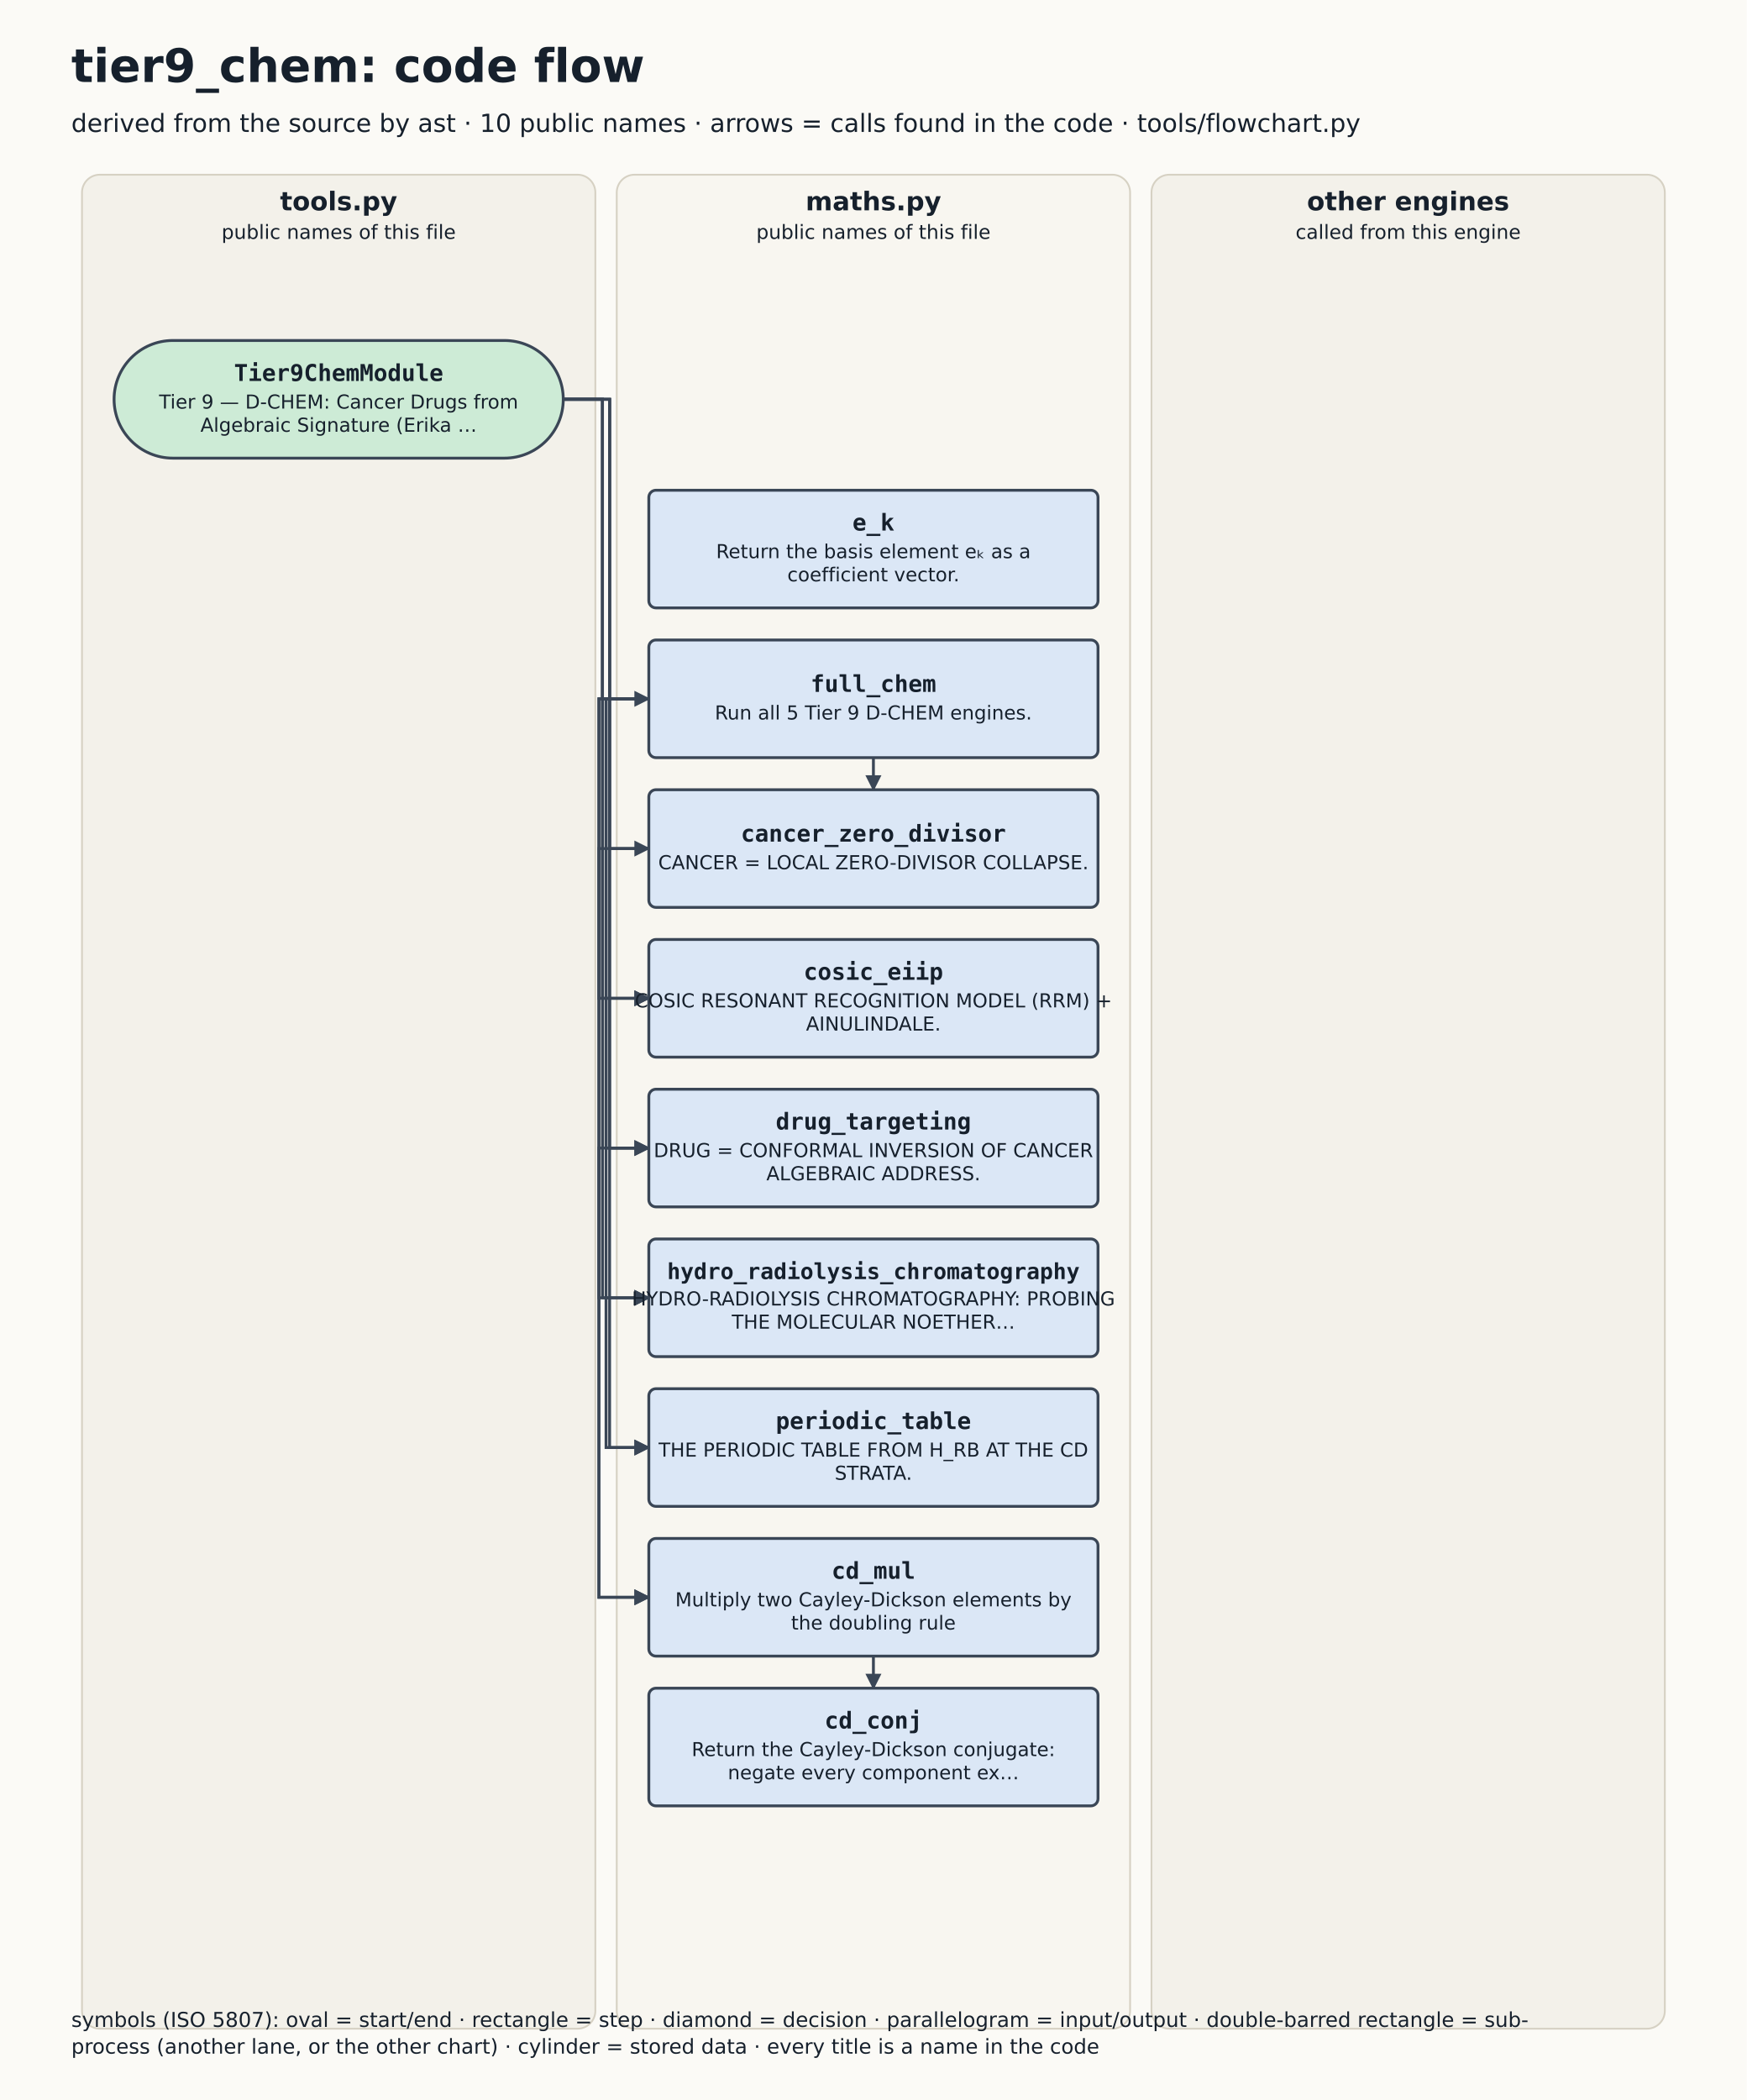
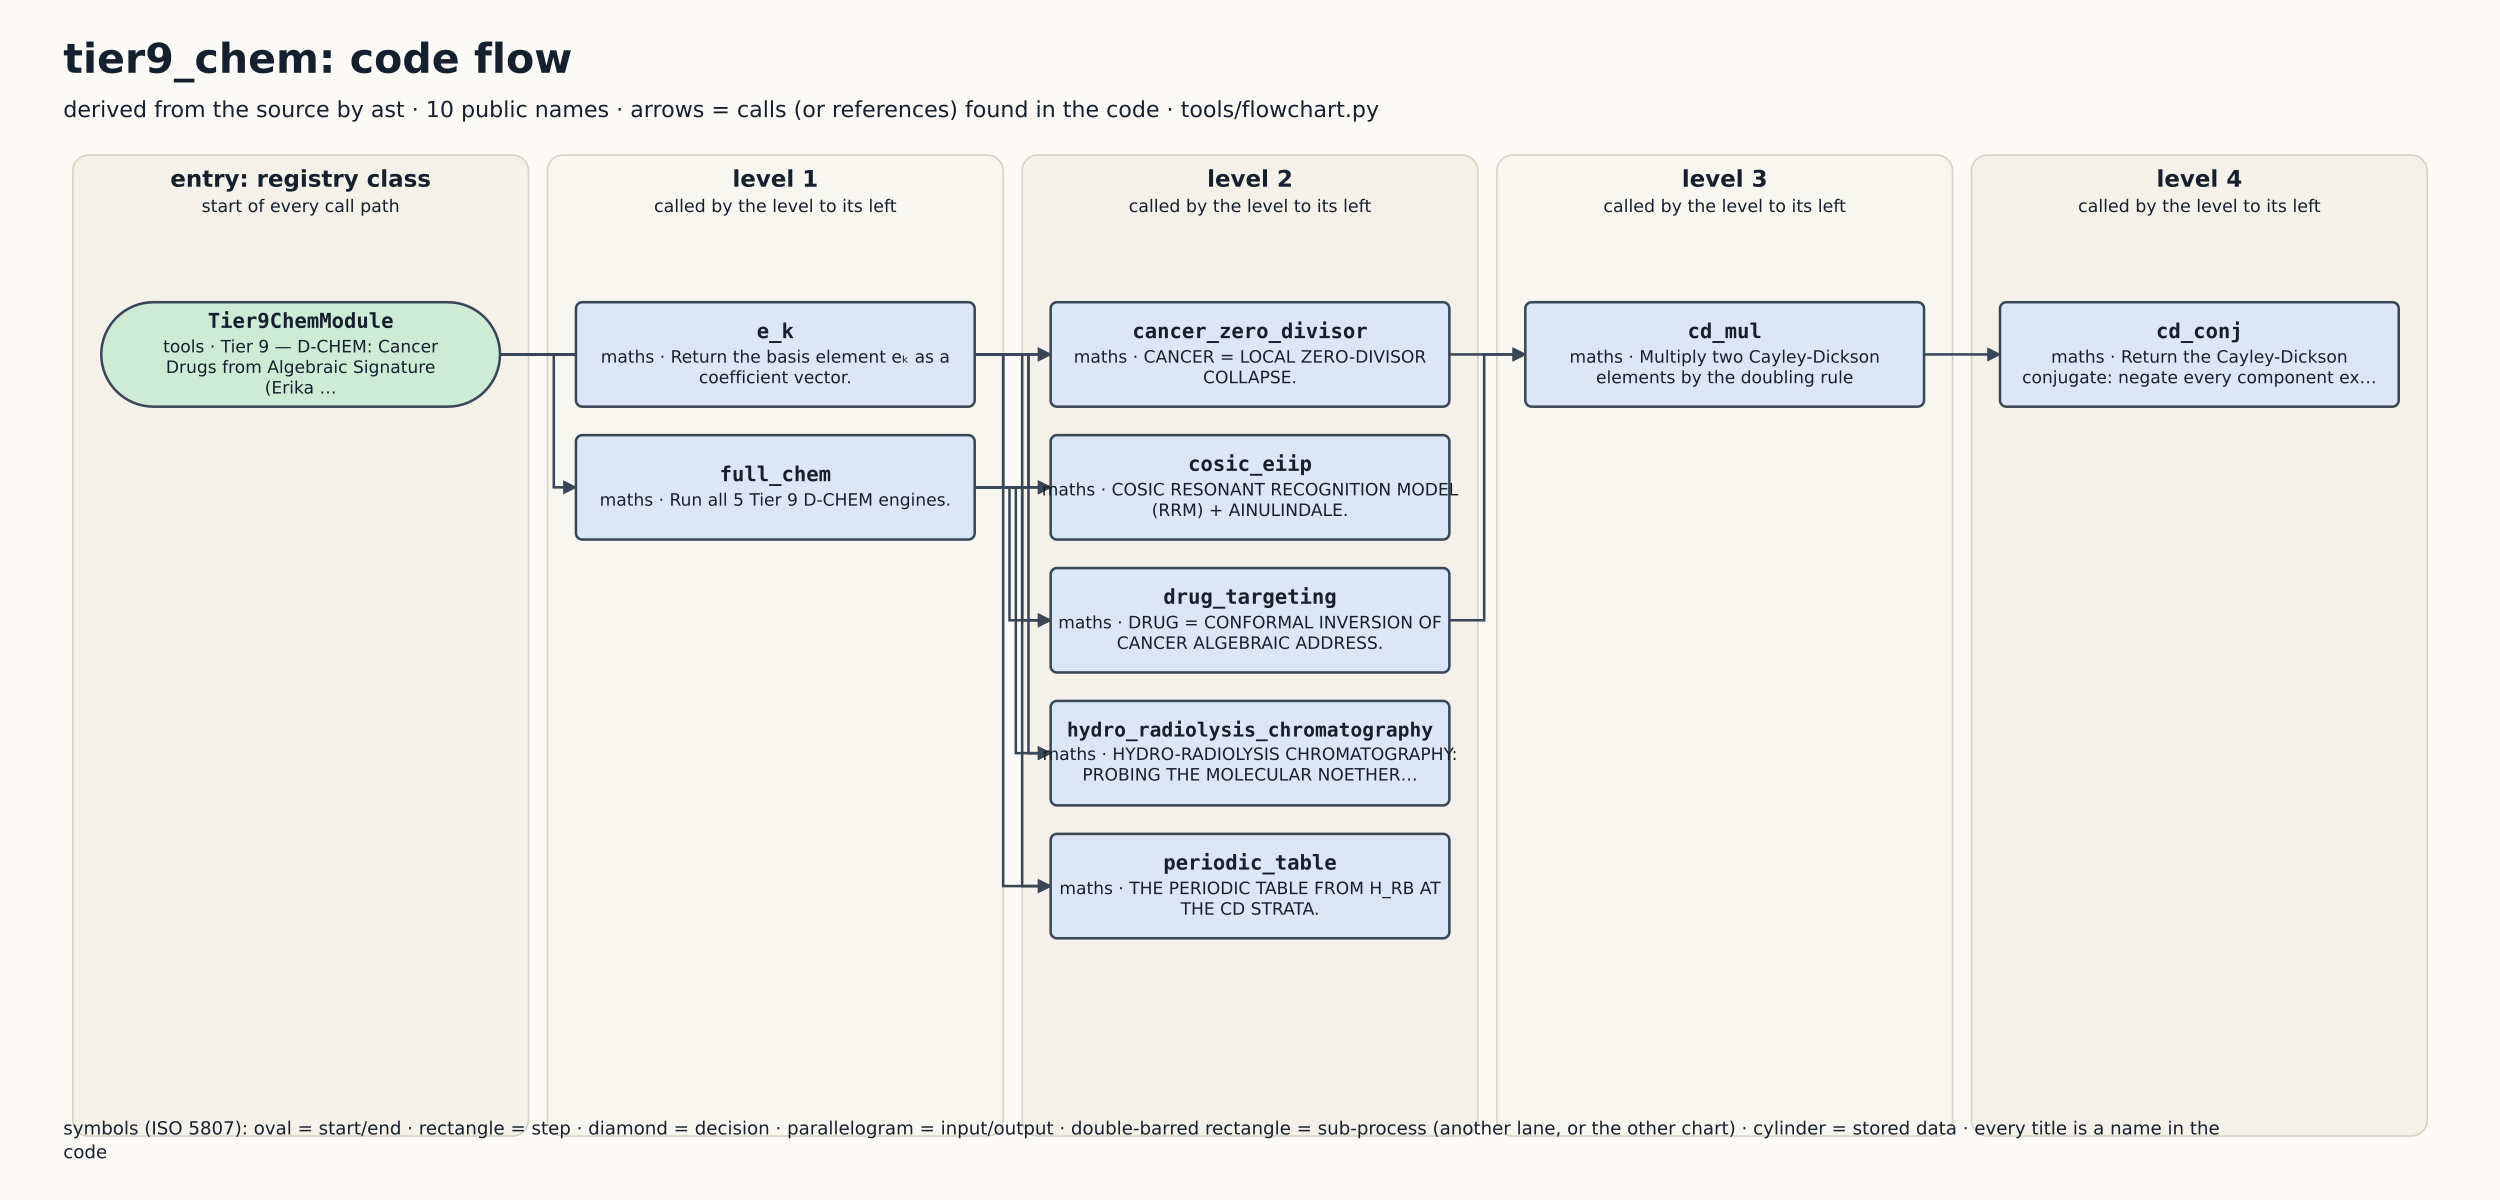
- <svg xmlns="http://www.w3.org/2000/svg" width="980" height="1178" viewBox="0 0 980 1178" font-family="DejaVu Sans, Verdana, sans-serif">
+ <svg xmlns="http://www.w3.org/2000/svg" width="1580" height="758" viewBox="0 0 1580 758" font-family="DejaVu Sans, Verdana, sans-serif">
  <defs>
    <marker id="ah" viewBox="0 0 10 10" refX="9" refY="5" markerWidth="9" markerHeight="9" markerUnits="userSpaceOnUse" orient="auto-start-reverse">
      <path d="M0,0 L10,5 L0,10 z" fill="#3a4656" />
    </marker>
  </defs>
-   <rect width="980" height="1178" fill="#fbfaf6" />
+   <rect width="1580" height="758" fill="#fbfaf6" />
  <text x="40" y="46" font-size="26" font-weight="700" fill="#16202c">tier9_chem: code flow</text>
-   <text x="40" y="74" font-size="14" fill="#16202c">derived from the source by ast · 10 public names · arrows = calls found in the code · tools/flowchart.py</text>
-   <rect x="46" y="98" width="288" height="1040" rx="10" fill="#f3f1ea" stroke="#d6d1c3" />
-   <text x="190.0" y="118" font-size="14.5" font-weight="700" fill="#16202c" text-anchor="middle">tools.py</text>
-   <text x="190.0" y="134" font-size="11" fill="#16202c" text-anchor="middle">public names of this file</text>
-   <rect x="346" y="98" width="288" height="1040" rx="10" fill="#f8f6f0" stroke="#d6d1c3" />
-   <text x="490.0" y="118" font-size="14.5" font-weight="700" fill="#16202c" text-anchor="middle">maths.py</text>
-   <text x="490.0" y="134" font-size="11" fill="#16202c" text-anchor="middle">public names of this file</text>
-   <rect x="646" y="98" width="288" height="1040" rx="10" fill="#f3f1ea" stroke="#d6d1c3" />
-   <text x="790.0" y="118" font-size="14.5" font-weight="700" fill="#16202c" text-anchor="middle">other engines</text>
-   <text x="790.0" y="134" font-size="11" fill="#16202c" text-anchor="middle">called from this engine</text>
-   <path d="M364.0,476.0 L336.0,476.0 L336.0,896.0 L364.0,896.0" fill="none" stroke="#3a4656" stroke-width="1.6" marker-end="url(#ah)" />
-   <path d="M490.0,929.0 L490.0,947.0" fill="none" stroke="#3a4656" stroke-width="1.6" marker-end="url(#ah)" />
-   <path d="M364.0,644.0 L336.0,644.0 L336.0,896.0 L364.0,896.0" fill="none" stroke="#3a4656" stroke-width="1.6" marker-end="url(#ah)" />
-   <path d="M490.0,425.0 L490.0,443.0" fill="none" stroke="#3a4656" stroke-width="1.6" marker-end="url(#ah)" />
-   <path d="M364.0,392.0 L336.0,392.0 L336.0,560.0 L364.0,560.0" fill="none" stroke="#3a4656" stroke-width="1.6" marker-end="url(#ah)" />
-   <path d="M364.0,392.0 L340.0,392.0 L340.0,644.0 L364.0,644.0" fill="none" stroke="#3a4656" stroke-width="1.6" marker-end="url(#ah)" />
-   <path d="M364.0,392.0 L336.0,392.0 L336.0,728.0 L364.0,728.0" fill="none" stroke="#3a4656" stroke-width="1.6" marker-end="url(#ah)" />
-   <path d="M364.0,392.0 L340.0,392.0 L340.0,812.0 L364.0,812.0" fill="none" stroke="#3a4656" stroke-width="1.6" marker-end="url(#ah)" />
-   <path d="M316.0,224.0 L342.0,224.0 L342.0,476.0 L364.0,476.0" fill="none" stroke="#3a4656" stroke-width="1.6" marker-end="url(#ah)" />
-   <path d="M316.0,224.0 L338.0,224.0 L338.0,560.0 L364.0,560.0" fill="none" stroke="#3a4656" stroke-width="1.6" marker-end="url(#ah)" />
-   <path d="M316.0,224.0 L342.0,224.0 L342.0,644.0 L364.0,644.0" fill="none" stroke="#3a4656" stroke-width="1.6" marker-end="url(#ah)" />
-   <path d="M316.0,224.0 L338.0,224.0 L338.0,392.0 L364.0,392.0" fill="none" stroke="#3a4656" stroke-width="1.6" marker-end="url(#ah)" />
-   <path d="M316.0,224.0 L338.0,224.0 L338.0,728.0 L364.0,728.0" fill="none" stroke="#3a4656" stroke-width="1.6" marker-end="url(#ah)" />
-   <path d="M316.0,224.0 L342.0,224.0 L342.0,812.0 L364.0,812.0" fill="none" stroke="#3a4656" stroke-width="1.6" marker-end="url(#ah)" />
+   <text x="40" y="74" font-size="14" fill="#16202c">derived from the source by ast · 10 public names · arrows = calls (or references) found in the code · tools/flowchart.py</text>
+   <rect x="46" y="98" width="288" height="620" rx="10" fill="#f3f1ea" stroke="#d6d1c3" />
+   <text x="190.0" y="118" font-size="14.5" font-weight="700" fill="#16202c" text-anchor="middle">entry: registry class</text>
+   <text x="190.0" y="134" font-size="11" fill="#16202c" text-anchor="middle">start of every call path</text>
+   <rect x="346" y="98" width="288" height="620" rx="10" fill="#f8f6f0" stroke="#d6d1c3" />
+   <text x="490.0" y="118" font-size="14.5" font-weight="700" fill="#16202c" text-anchor="middle">level 1</text>
+   <text x="490.0" y="134" font-size="11" fill="#16202c" text-anchor="middle">called by the level to its left</text>
+   <rect x="646" y="98" width="288" height="620" rx="10" fill="#f3f1ea" stroke="#d6d1c3" />
+   <text x="790.0" y="118" font-size="14.5" font-weight="700" fill="#16202c" text-anchor="middle">level 2</text>
+   <text x="790.0" y="134" font-size="11" fill="#16202c" text-anchor="middle">called by the level to its left</text>
+   <rect x="946" y="98" width="288" height="620" rx="10" fill="#f8f6f0" stroke="#d6d1c3" />
+   <text x="1090.0" y="118" font-size="14.5" font-weight="700" fill="#16202c" text-anchor="middle">level 3</text>
+   <text x="1090.0" y="134" font-size="11" fill="#16202c" text-anchor="middle">called by the level to its left</text>
+   <rect x="1246" y="98" width="288" height="620" rx="10" fill="#f3f1ea" stroke="#d6d1c3" />
+   <text x="1390.0" y="118" font-size="14.5" font-weight="700" fill="#16202c" text-anchor="middle">level 4</text>
+   <text x="1390.0" y="134" font-size="11" fill="#16202c" text-anchor="middle">called by the level to its left</text>
+   <path d="M916.0,224.0 L950.0,224.0 L950.0,224.0 L964.0,224.0" fill="none" stroke="#3a4656" stroke-width="1.6" marker-end="url(#ah)" />
+   <path d="M1216.0,224.0 L1234.0,224.0 L1234.0,224.0 L1264.0,224.0" fill="none" stroke="#3a4656" stroke-width="1.6" marker-end="url(#ah)" />
+   <path d="M916.0,392.0 L938.0,392.0 L938.0,224.0 L964.0,224.0" fill="none" stroke="#3a4656" stroke-width="1.6" marker-end="url(#ah)" />
+   <path d="M616.0,308.0 L650.0,308.0 L650.0,224.0 L664.0,224.0" fill="none" stroke="#3a4656" stroke-width="1.6" marker-end="url(#ah)" />
+   <path d="M616.0,308.0 L646.0,308.0 L646.0,308.0 L664.0,308.0" fill="none" stroke="#3a4656" stroke-width="1.6" marker-end="url(#ah)" />
+   <path d="M616.0,308.0 L638.0,308.0 L638.0,392.0 L664.0,392.0" fill="none" stroke="#3a4656" stroke-width="1.6" marker-end="url(#ah)" />
+   <path d="M616.0,308.0 L642.0,308.0 L642.0,476.0 L664.0,476.0" fill="none" stroke="#3a4656" stroke-width="1.6" marker-end="url(#ah)" />
+   <path d="M616.0,308.0 L646.0,308.0 L646.0,560.0 L664.0,560.0" fill="none" stroke="#3a4656" stroke-width="1.6" marker-end="url(#ah)" />
+   <path d="M316.0,224.0 L638.0,224.0 L638.0,224.0 L664.0,224.0" fill="none" stroke="#3a4656" stroke-width="1.6" marker-end="url(#ah)" />
+   <path d="M316.0,224.0 L634.0,224.0 L634.0,308.0 L664.0,308.0" fill="none" stroke="#3a4656" stroke-width="1.6" marker-end="url(#ah)" />
+   <path d="M316.0,224.0 L646.0,224.0 L646.0,392.0 L664.0,392.0" fill="none" stroke="#3a4656" stroke-width="1.6" marker-end="url(#ah)" />
+   <path d="M316.0,224.0 L350.0,224.0 L350.0,308.0 L364.0,308.0" fill="none" stroke="#3a4656" stroke-width="1.6" marker-end="url(#ah)" />
+   <path d="M316.0,224.0 L650.0,224.0 L650.0,476.0 L664.0,476.0" fill="none" stroke="#3a4656" stroke-width="1.6" marker-end="url(#ah)" />
+   <path d="M316.0,224.0 L634.0,224.0 L634.0,560.0 L664.0,560.0" fill="none" stroke="#3a4656" stroke-width="1.6" marker-end="url(#ah)" />
  <rect x="64.0" y="191.0" width="252" height="66" rx="33.0" fill="#cdebd6" stroke="#3a4656" stroke-width="1.6" />
-   <text x="190.0" y="213.7" font-size="13.0" font-weight="700" fill="#16202c" text-anchor="middle" font-family="DejaVu Sans Mono, monospace">Tier9ChemModule</text>
-   <text x="190.0" y="229.2" font-size="10.8" fill="#16202c" text-anchor="middle">Tier 9 — D-CHEM: Cancer Drugs from</text>
-   <text x="190.0" y="242.2" font-size="10.8" fill="#16202c" text-anchor="middle">Algebraic Signature (Erika …</text>
+   <text x="190.0" y="207.2" font-size="13.0" font-weight="700" fill="#16202c" text-anchor="middle" font-family="DejaVu Sans Mono, monospace">Tier9ChemModule</text>
+   <text x="190.0" y="222.7" font-size="10.8" fill="#16202c" text-anchor="middle">tools · Tier 9 — D-CHEM: Cancer</text>
+   <text x="190.0" y="235.7" font-size="10.8" fill="#16202c" text-anchor="middle">Drugs from Algebraic Signature</text>
+   <text x="190.0" y="248.7" font-size="10.8" fill="#16202c" text-anchor="middle">(Erika …</text>
+   <rect x="364.0" y="191.0" width="252" height="66" rx="4" fill="#dbe7f6" stroke="#3a4656" stroke-width="1.6" />
+   <text x="490.0" y="213.7" font-size="13.0" font-weight="700" fill="#16202c" text-anchor="middle" font-family="DejaVu Sans Mono, monospace">e_k</text>
+   <text x="490.0" y="229.2" font-size="10.8" fill="#16202c" text-anchor="middle">maths · Return the basis element eₖ as a</text>
+   <text x="490.0" y="242.2" font-size="10.8" fill="#16202c" text-anchor="middle">coefficient vector.</text>
  <rect x="364.0" y="275.0" width="252" height="66" rx="4" fill="#dbe7f6" stroke="#3a4656" stroke-width="1.6" />
-   <text x="490.0" y="297.6" font-size="13.0" font-weight="700" fill="#16202c" text-anchor="middle" font-family="DejaVu Sans Mono, monospace">e_k</text>
-   <text x="490.0" y="313.1" font-size="10.8" fill="#16202c" text-anchor="middle">Return the basis element eₖ as a</text>
-   <text x="490.0" y="326.1" font-size="10.8" fill="#16202c" text-anchor="middle">coefficient vector.</text>
-   <rect x="364.0" y="359.0" width="252" height="66" rx="4" fill="#dbe7f6" stroke="#3a4656" stroke-width="1.6" />
-   <text x="490.0" y="388.1" font-size="13.0" font-weight="700" fill="#16202c" text-anchor="middle" font-family="DejaVu Sans Mono, monospace">full_chem</text>
-   <text x="490.0" y="403.6" font-size="10.8" fill="#16202c" text-anchor="middle">Run all 5 Tier 9 D-CHEM engines.</text>
-   <rect x="364.0" y="443.0" width="252" height="66" rx="4" fill="#dbe7f6" stroke="#3a4656" stroke-width="1.6" />
-   <text x="490.0" y="472.1" font-size="13.0" font-weight="700" fill="#16202c" text-anchor="middle" font-family="DejaVu Sans Mono, monospace">cancer_zero_divisor</text>
-   <text x="490.0" y="487.6" font-size="10.8" fill="#16202c" text-anchor="middle">CANCER = LOCAL ZERO-DIVISOR COLLAPSE.</text>
-   <rect x="364.0" y="527.0" width="252" height="66" rx="4" fill="#dbe7f6" stroke="#3a4656" stroke-width="1.6" />
-   <text x="490.0" y="549.6" font-size="13.0" font-weight="700" fill="#16202c" text-anchor="middle" font-family="DejaVu Sans Mono, monospace">cosic_eiip</text>
-   <text x="490.0" y="565.1" font-size="10.8" fill="#16202c" text-anchor="middle">COSIC RESONANT RECOGNITION MODEL (RRM) +</text>
-   <text x="490.0" y="578.1" font-size="10.8" fill="#16202c" text-anchor="middle">AINULINDALE.</text>
-   <rect x="364.0" y="611.0" width="252" height="66" rx="4" fill="#dbe7f6" stroke="#3a4656" stroke-width="1.6" />
-   <text x="490.0" y="633.6" font-size="13.0" font-weight="700" fill="#16202c" text-anchor="middle" font-family="DejaVu Sans Mono, monospace">drug_targeting</text>
-   <text x="490.0" y="649.1" font-size="10.8" fill="#16202c" text-anchor="middle">DRUG = CONFORMAL INVERSION OF CANCER</text>
-   <text x="490.0" y="662.1" font-size="10.8" fill="#16202c" text-anchor="middle">ALGEBRAIC ADDRESS.</text>
-   <rect x="364.0" y="695.0" width="252" height="66" rx="4" fill="#dbe7f6" stroke="#3a4656" stroke-width="1.6" />
-   <text x="490.0" y="717.5" font-size="12.4" font-weight="700" fill="#16202c" text-anchor="middle" font-family="DejaVu Sans Mono, monospace">hydro_radiolysis_chromatography</text>
-   <text x="490.0" y="732.3" font-size="10.8" fill="#16202c" text-anchor="middle">HYDRO-RADIOLYSIS CHROMATOGRAPHY: PROBING</text>
-   <text x="490.0" y="745.3" font-size="10.8" fill="#16202c" text-anchor="middle">THE MOLECULAR NOETHER…</text>
-   <rect x="364.0" y="779.0" width="252" height="66" rx="4" fill="#dbe7f6" stroke="#3a4656" stroke-width="1.6" />
-   <text x="490.0" y="801.6" font-size="13.0" font-weight="700" fill="#16202c" text-anchor="middle" font-family="DejaVu Sans Mono, monospace">periodic_table</text>
-   <text x="490.0" y="817.1" font-size="10.8" fill="#16202c" text-anchor="middle">THE PERIODIC TABLE FROM H_RB AT THE CD</text>
-   <text x="490.0" y="830.1" font-size="10.8" fill="#16202c" text-anchor="middle">STRATA.</text>
-   <rect x="364.0" y="863.0" width="252" height="66" rx="4" fill="#dbe7f6" stroke="#3a4656" stroke-width="1.6" />
-   <text x="490.0" y="885.6" font-size="13.0" font-weight="700" fill="#16202c" text-anchor="middle" font-family="DejaVu Sans Mono, monospace">cd_mul</text>
-   <text x="490.0" y="901.1" font-size="10.8" fill="#16202c" text-anchor="middle">Multiply two Cayley-Dickson elements by</text>
-   <text x="490.0" y="914.1" font-size="10.8" fill="#16202c" text-anchor="middle">the doubling rule</text>
-   <rect x="364.0" y="947.0" width="252" height="66" rx="4" fill="#dbe7f6" stroke="#3a4656" stroke-width="1.6" />
-   <text x="490.0" y="969.6" font-size="13.0" font-weight="700" fill="#16202c" text-anchor="middle" font-family="DejaVu Sans Mono, monospace">cd_conj</text>
-   <text x="490.0" y="985.1" font-size="10.8" fill="#16202c" text-anchor="middle">Return the Cayley-Dickson conjugate:</text>
-   <text x="490.0" y="998.1" font-size="10.8" fill="#16202c" text-anchor="middle">negate every component ex…</text>
-   <text x="40" y="1137" font-size="11.5" fill="#16202c">symbols (ISO 5807): oval = start/end · rectangle = step · diamond = decision · parallelogram = input/output · double-barred rectangle = sub-</text>
-   <text x="40" y="1152" font-size="11.5" fill="#16202c">process (another lane, or the other chart) · cylinder = stored data · every title is a name in the code</text>
+   <text x="490.0" y="304.1" font-size="13.0" font-weight="700" fill="#16202c" text-anchor="middle" font-family="DejaVu Sans Mono, monospace">full_chem</text>
+   <text x="490.0" y="319.6" font-size="10.8" fill="#16202c" text-anchor="middle">maths · Run all 5 Tier 9 D-CHEM engines.</text>
+   <rect x="664.0" y="191.0" width="252" height="66" rx="4" fill="#dbe7f6" stroke="#3a4656" stroke-width="1.6" />
+   <text x="790.0" y="213.7" font-size="13.0" font-weight="700" fill="#16202c" text-anchor="middle" font-family="DejaVu Sans Mono, monospace">cancer_zero_divisor</text>
+   <text x="790.0" y="229.2" font-size="10.8" fill="#16202c" text-anchor="middle">maths · CANCER = LOCAL ZERO-DIVISOR</text>
+   <text x="790.0" y="242.2" font-size="10.8" fill="#16202c" text-anchor="middle">COLLAPSE.</text>
+   <rect x="664.0" y="275.0" width="252" height="66" rx="4" fill="#dbe7f6" stroke="#3a4656" stroke-width="1.6" />
+   <text x="790.0" y="297.6" font-size="13.0" font-weight="700" fill="#16202c" text-anchor="middle" font-family="DejaVu Sans Mono, monospace">cosic_eiip</text>
+   <text x="790.0" y="313.1" font-size="10.8" fill="#16202c" text-anchor="middle">maths · COSIC RESONANT RECOGNITION MODEL</text>
+   <text x="790.0" y="326.1" font-size="10.8" fill="#16202c" text-anchor="middle">(RRM) + AINULINDALE.</text>
+   <rect x="664.0" y="359.0" width="252" height="66" rx="4" fill="#dbe7f6" stroke="#3a4656" stroke-width="1.6" />
+   <text x="790.0" y="381.6" font-size="13.0" font-weight="700" fill="#16202c" text-anchor="middle" font-family="DejaVu Sans Mono, monospace">drug_targeting</text>
+   <text x="790.0" y="397.1" font-size="10.8" fill="#16202c" text-anchor="middle">maths · DRUG = CONFORMAL INVERSION OF</text>
+   <text x="790.0" y="410.1" font-size="10.8" fill="#16202c" text-anchor="middle">CANCER ALGEBRAIC ADDRESS.</text>
+   <rect x="664.0" y="443.0" width="252" height="66" rx="4" fill="#dbe7f6" stroke="#3a4656" stroke-width="1.6" />
+   <text x="790.0" y="465.5" font-size="12.4" font-weight="700" fill="#16202c" text-anchor="middle" font-family="DejaVu Sans Mono, monospace">hydro_radiolysis_chromatography</text>
+   <text x="790.0" y="480.3" font-size="10.8" fill="#16202c" text-anchor="middle">maths · HYDRO-RADIOLYSIS CHROMATOGRAPHY:</text>
+   <text x="790.0" y="493.3" font-size="10.8" fill="#16202c" text-anchor="middle">PROBING THE MOLECULAR NOETHER…</text>
+   <rect x="664.0" y="527.0" width="252" height="66" rx="4" fill="#dbe7f6" stroke="#3a4656" stroke-width="1.6" />
+   <text x="790.0" y="549.6" font-size="13.0" font-weight="700" fill="#16202c" text-anchor="middle" font-family="DejaVu Sans Mono, monospace">periodic_table</text>
+   <text x="790.0" y="565.1" font-size="10.8" fill="#16202c" text-anchor="middle">maths · THE PERIODIC TABLE FROM H_RB AT</text>
+   <text x="790.0" y="578.1" font-size="10.8" fill="#16202c" text-anchor="middle">THE CD STRATA.</text>
+   <rect x="964.0" y="191.0" width="252" height="66" rx="4" fill="#dbe7f6" stroke="#3a4656" stroke-width="1.6" />
+   <text x="1090.0" y="213.7" font-size="13.0" font-weight="700" fill="#16202c" text-anchor="middle" font-family="DejaVu Sans Mono, monospace">cd_mul</text>
+   <text x="1090.0" y="229.2" font-size="10.8" fill="#16202c" text-anchor="middle">maths · Multiply two Cayley-Dickson</text>
+   <text x="1090.0" y="242.2" font-size="10.8" fill="#16202c" text-anchor="middle">elements by the doubling rule</text>
+   <rect x="1264.0" y="191.0" width="252" height="66" rx="4" fill="#dbe7f6" stroke="#3a4656" stroke-width="1.6" />
+   <text x="1390.0" y="213.7" font-size="13.0" font-weight="700" fill="#16202c" text-anchor="middle" font-family="DejaVu Sans Mono, monospace">cd_conj</text>
+   <text x="1390.0" y="229.2" font-size="10.8" fill="#16202c" text-anchor="middle">maths · Return the Cayley-Dickson</text>
+   <text x="1390.0" y="242.2" font-size="10.8" fill="#16202c" text-anchor="middle">conjugate: negate every component ex…</text>
+   <text x="40" y="717" font-size="11.5" fill="#16202c">symbols (ISO 5807): oval = start/end · rectangle = step · diamond = decision · parallelogram = input/output · double-barred rectangle = sub-process (another lane, or the other chart) · cylinder = stored data · every title is a name in the</text>
+   <text x="40" y="732" font-size="11.5" fill="#16202c">code</text>
</svg>
